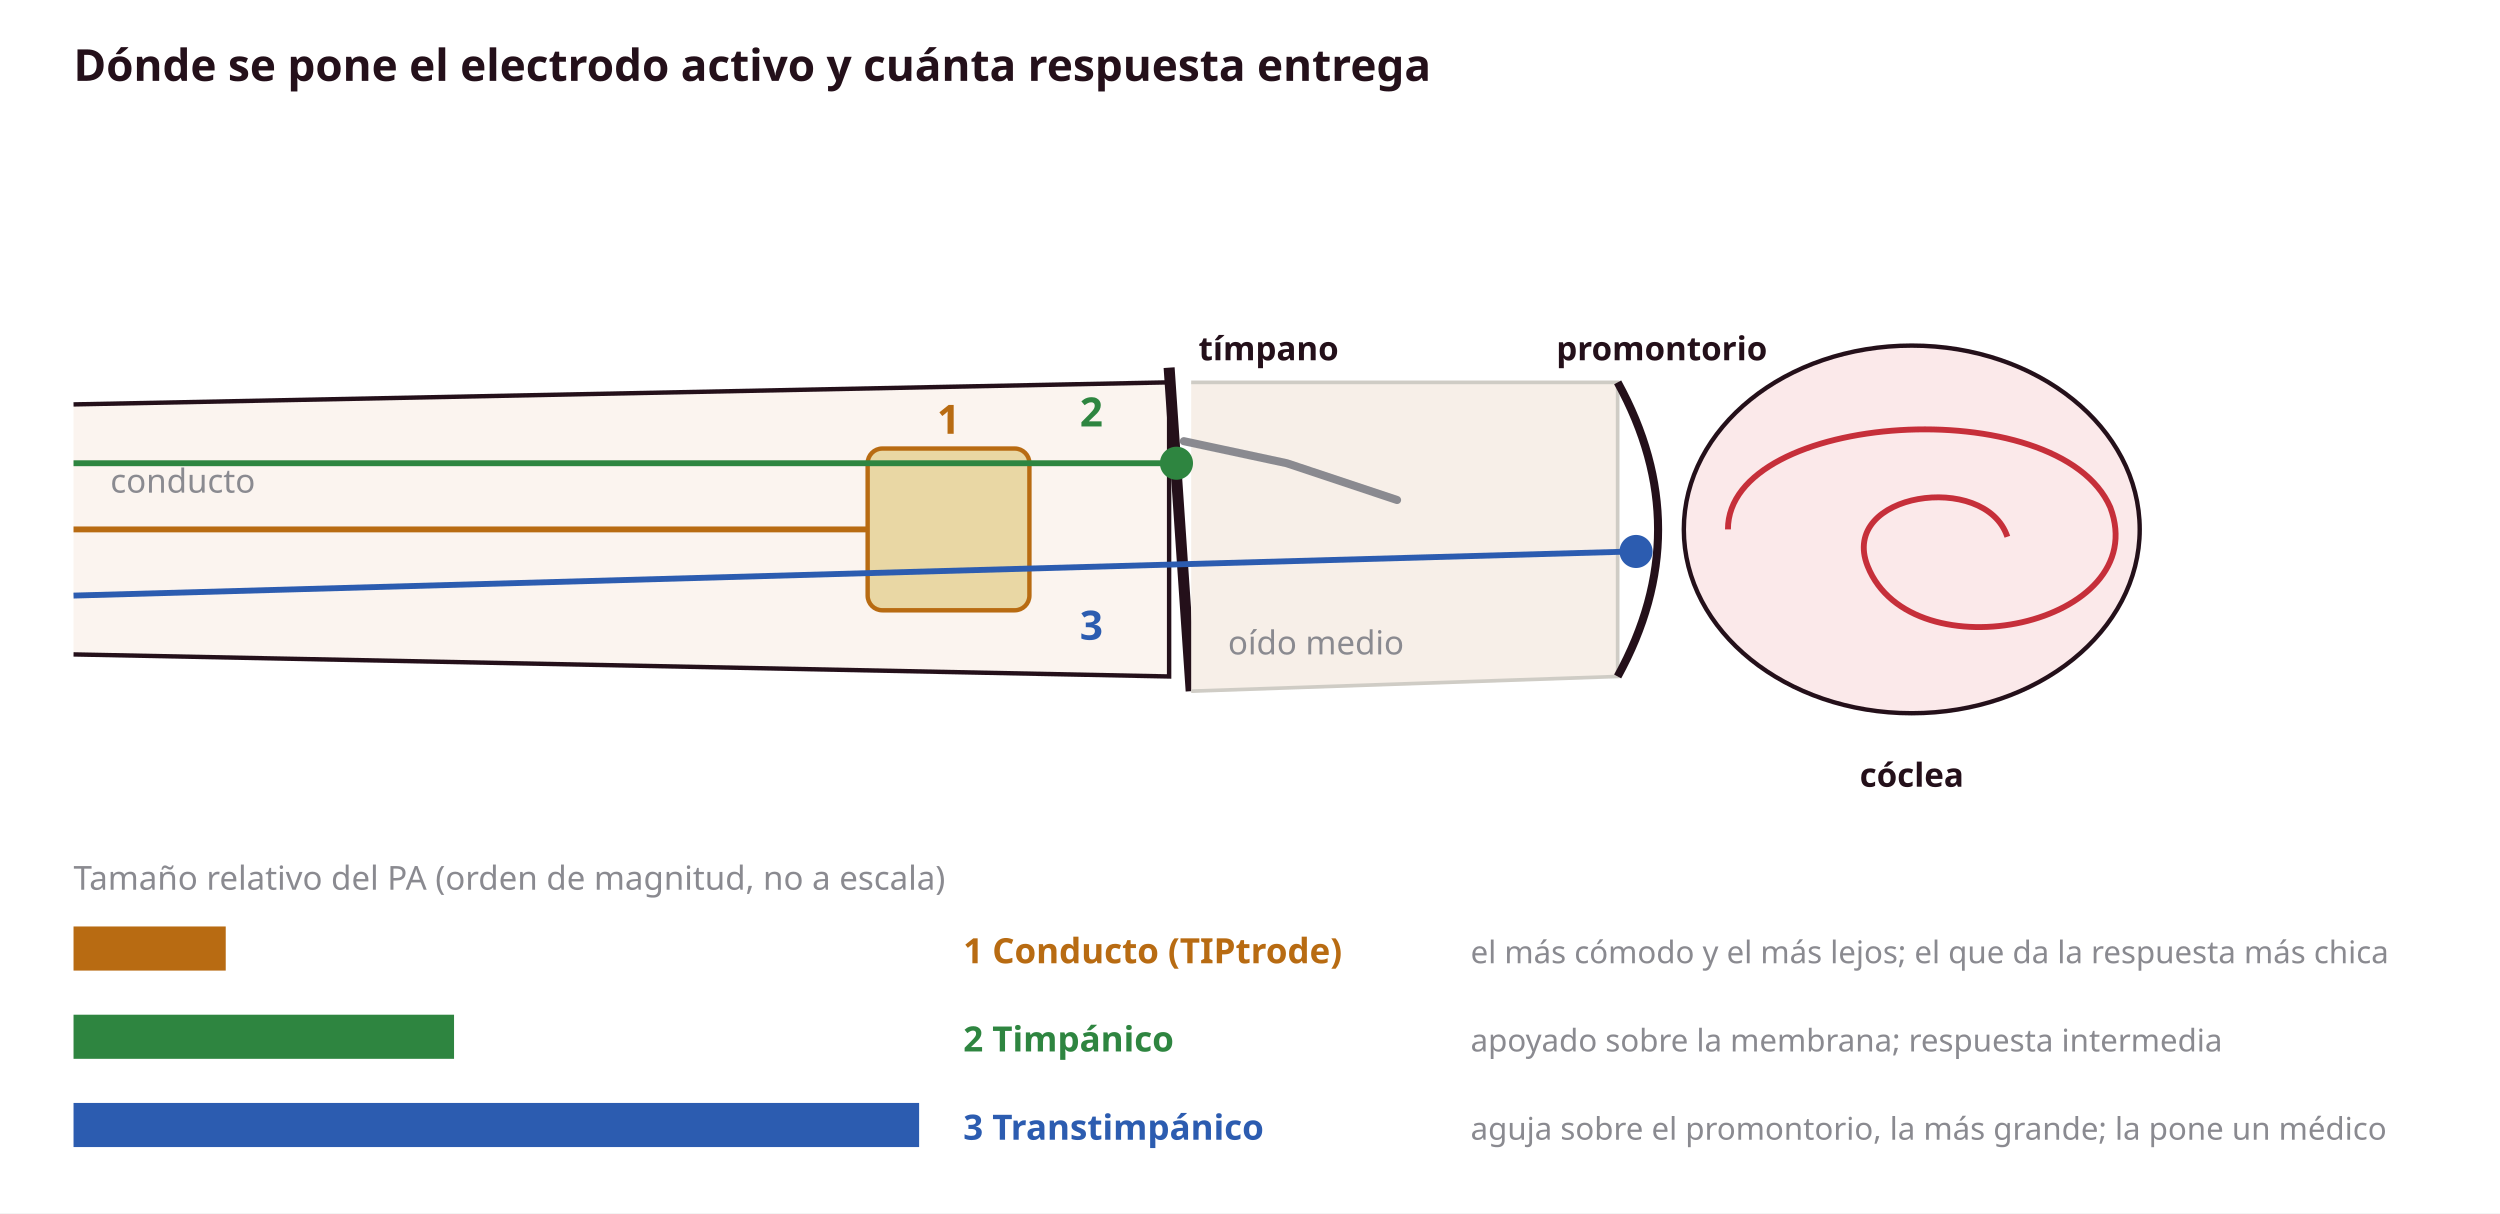
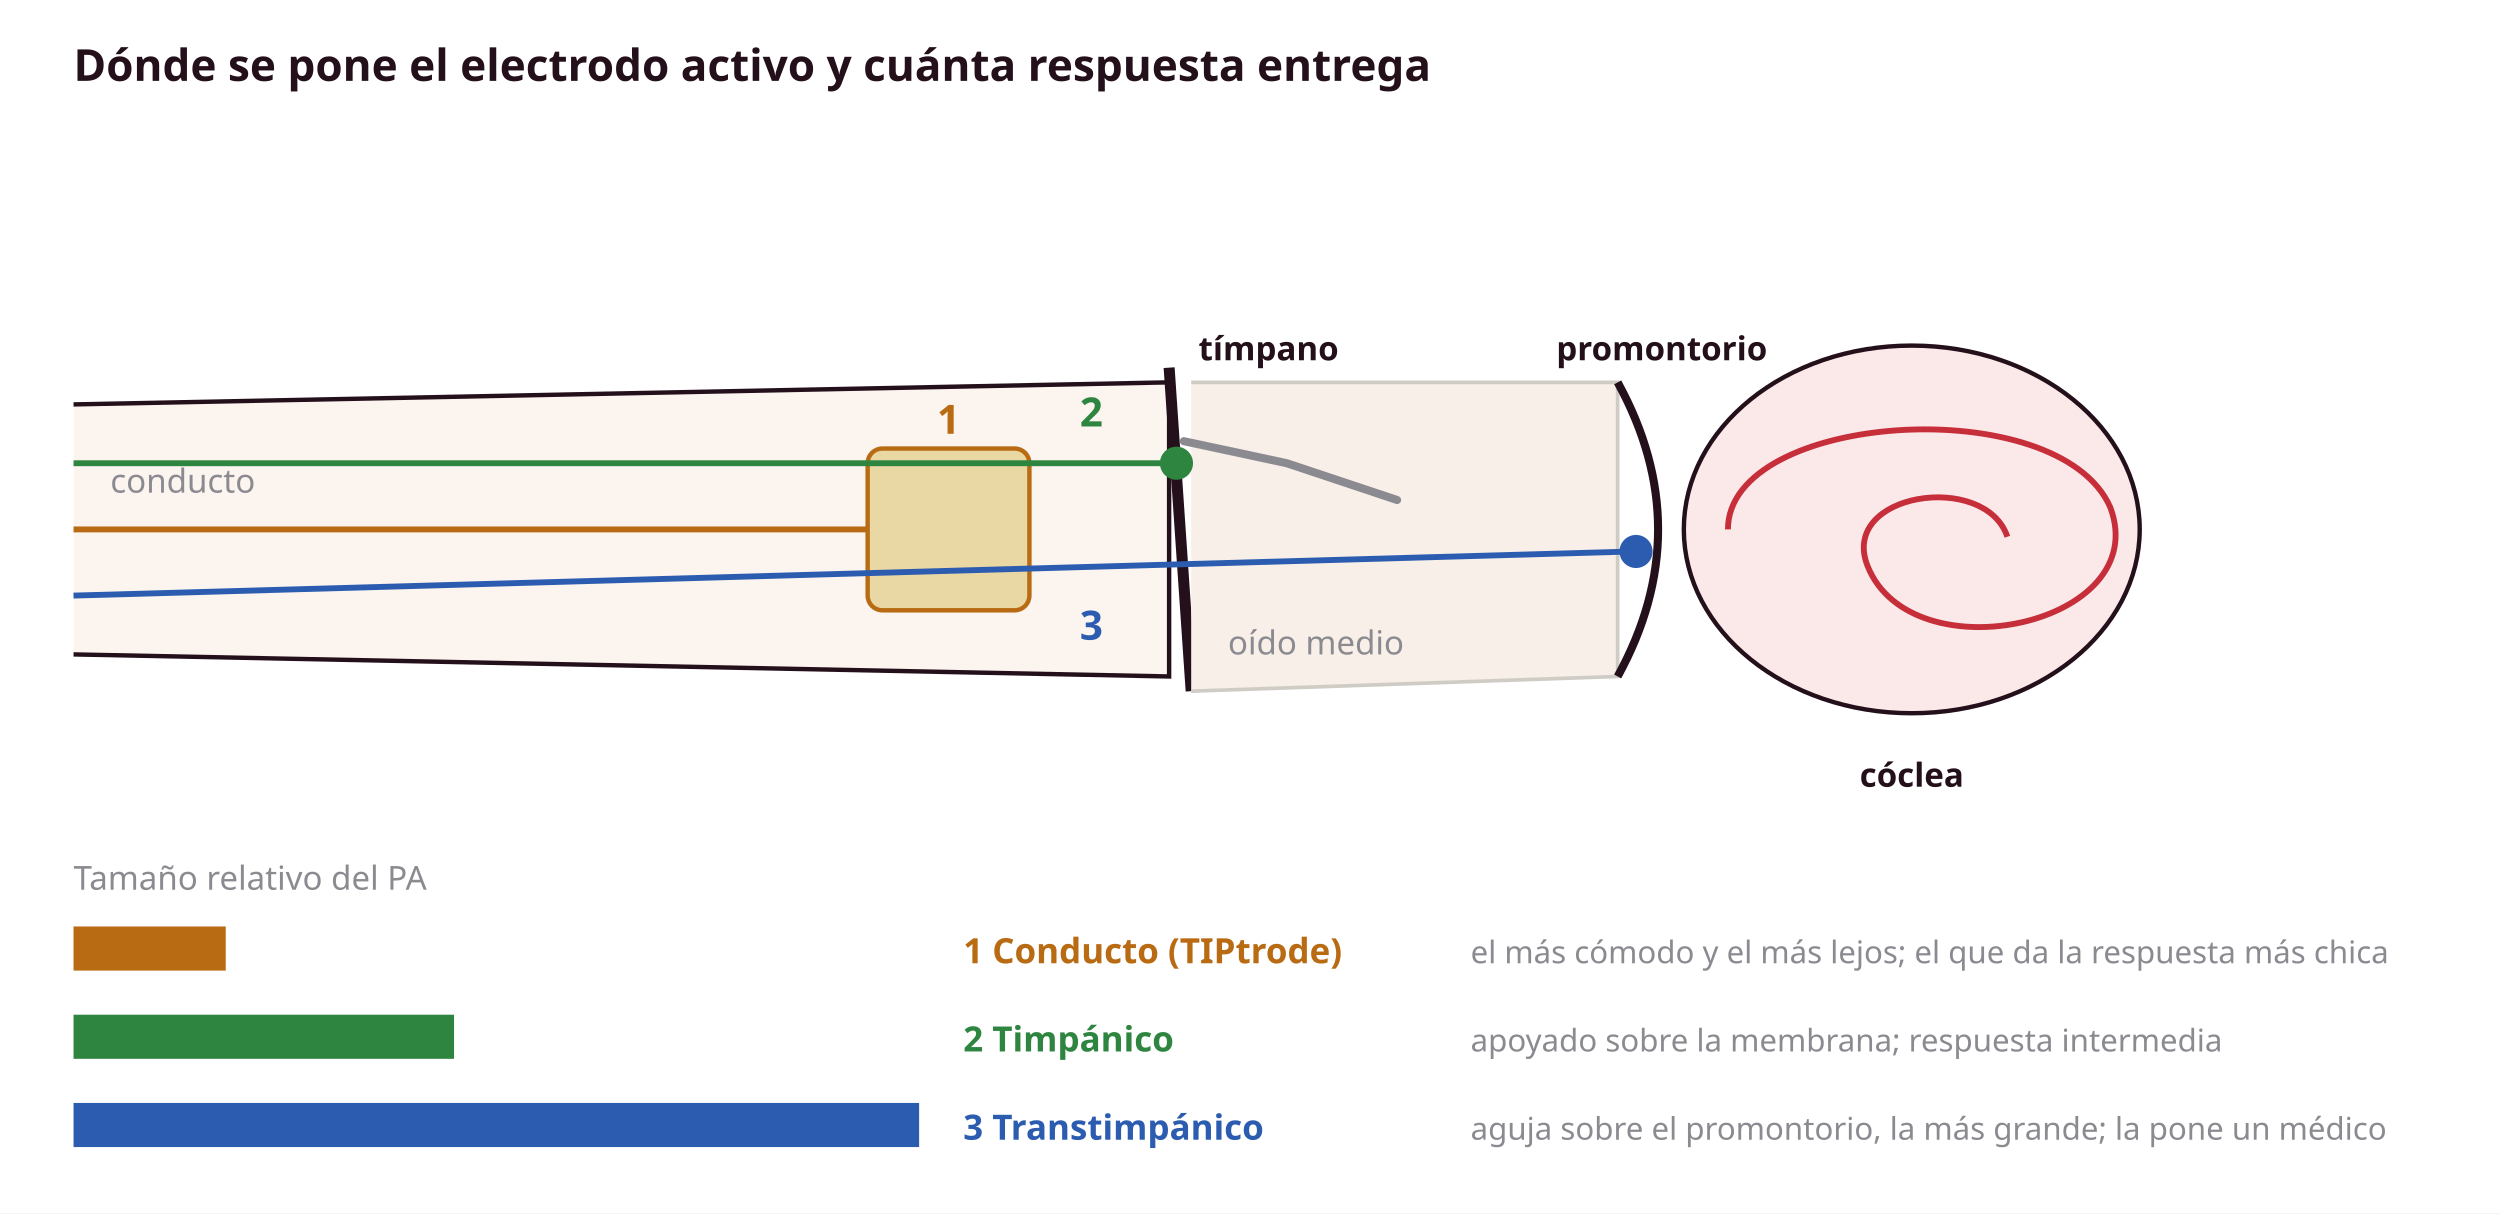
<svg xmlns="http://www.w3.org/2000/svg" viewBox="0 0 680 330" width="680" height="330">
  <defs>
    <marker id="aink" markerWidth="6" markerHeight="6" refX="5" refY="3" markerUnits="userSpaceOnUse" orient="auto">
      <path d="M0,0 L6,3 L0,6 z" fill="#24101a" />
    </marker>
    <marker id="ared" markerWidth="6" markerHeight="6" refX="5" refY="3" markerUnits="userSpaceOnUse" orient="auto">
      <path d="M0,0 L6,3 L0,6 z" fill="#c62f3a" />
    </marker>
    <marker id="ablue" markerWidth="6" markerHeight="6" refX="5" refY="3" markerUnits="userSpaceOnUse" orient="auto">
      <path d="M0,0 L6,3 L0,6 z" fill="#2c5cb0" />
    </marker>
    <marker id="agrey" markerWidth="6" markerHeight="6" refX="5" refY="3" markerUnits="userSpaceOnUse" orient="auto">
      <path d="M0,0 L6,3 L0,6 z" fill="#8a8a90" />
    </marker>
    <marker id="agreen" markerWidth="6" markerHeight="6" refX="5" refY="3" markerUnits="userSpaceOnUse" orient="auto">
      <path d="M0,0 L6,3 L0,6 z" fill="#2e8540" />
    </marker>
  </defs>
  <rect width="680" height="330" fill="#fff" />
  <text x="20.0" y="22.0" font-family="'Plus Jakarta Sans', sans-serif" font-size="12" fill="#24101a" text-anchor="start" font-weight="700">Dónde se pone el electrodo activo y cuánta respuesta entrega</text>
  <path d="M20,110 L318,104 L318,184 L20,178" fill="#fbf4ef" stroke="#24101a" stroke-width="1.2" />
  <text x="30.0" y="134.0" font-family="'Plus Jakarta Sans', sans-serif" font-size="9" fill="#8a8a90" text-anchor="start" font-weight="400">conducto</text>
  <line x1="318.0" y1="100.0" x2="324.0" y2="188.0" stroke="#24101a" stroke-width="3" />
  <text x="326.0" y="98.0" font-family="'Plus Jakarta Sans', sans-serif" font-size="9" fill="#24101a" text-anchor="start" font-weight="700">tímpano</text>
  <path d="M324,104 L440,104 L440,184 L324,188" fill="#f7efe8" stroke="#cfccc5" stroke-width="1" />
  <text x="334.0" y="178.0" font-family="'Plus Jakarta Sans', sans-serif" font-size="9" fill="#8a8a90" text-anchor="start" font-weight="400">oído medio</text>
  <polyline points="322.0,120.0 350.0,126.0 380.0,136.0" fill="none" stroke="#8a8a90" stroke-width="2.2" stroke-linejoin="round" stroke-linecap="round" />
  <path d="M440,104 Q462,144 440,184" fill="none" stroke="#24101a" stroke-width="2.2" />
  <ellipse cx="520" cy="144" rx="62" ry="50" fill="#fbe9ea" stroke="#24101a" stroke-width="1.2" />
  <path d="M470,144 C470,112 560,106 574,138 C586,170 520,184 508,154 C500,134 540,128 546,146" fill="none" stroke="#c62f3a" stroke-width="1.6" />
  <text x="520.0" y="214.0" font-family="'Plus Jakarta Sans', sans-serif" font-size="9" fill="#24101a" text-anchor="middle" font-weight="700">cóclea</text>
  <text x="452.0" y="98.0" font-family="'Plus Jakarta Sans', sans-serif" font-size="9" fill="#24101a" text-anchor="middle" font-weight="700">promontorio</text>
  <rect x="236.0" y="122.0" width="44.0" height="44.0" rx="4" fill="#e9d7a4" stroke="#b86b12" stroke-width="1.2" />
  <line x1="20.0" y1="144.0" x2="236.0" y2="144.0" stroke="#b86b12" stroke-width="1.6" />
  <text x="258.0" y="118.0" font-family="'Plus Jakarta Sans', sans-serif" font-size="11" fill="#b86b12" text-anchor="middle" font-weight="700">1</text>
  <line x1="20.0" y1="126.0" x2="320.0" y2="126.0" stroke="#2e8540" stroke-width="1.6" />
  <circle cx="320" cy="126" r="4.5" fill="#2e8540" />
  <text x="300.0" y="116.0" font-family="'Plus Jakarta Sans', sans-serif" font-size="11" fill="#2e8540" text-anchor="end" font-weight="700">2</text>
  <line x1="20.0" y1="162.0" x2="444.0" y2="150.0" stroke="#2c5cb0" stroke-width="1.6" />
  <circle cx="445" cy="150" r="4.5" fill="#2c5cb0" />
  <text x="300.0" y="174.0" font-family="'Plus Jakarta Sans', sans-serif" font-size="11" fill="#2c5cb0" text-anchor="end" font-weight="700">3</text>
-   <text x="20.0" y="242.0" font-family="'Plus Jakarta Sans', sans-serif" font-size="9" fill="#8a8a90" text-anchor="start" font-weight="400">Tamaño relativo del PA (orden de magnitud, no a escala)</text>
+   <text x="20.0" y="242.0" font-family="'Plus Jakarta Sans', sans-serif" font-size="9" fill="#8a8a90" text-anchor="start" font-weight="400">Tamaño relativo del PA</text>
  <rect x="20.0" y="252.0" width="41.4" height="12.0" rx="0" fill="#b86b12" stroke="#b86b12" stroke-width="0" />
  <text x="262.0" y="262.0" font-family="'Plus Jakarta Sans', sans-serif" font-size="9.5" fill="#b86b12" text-anchor="start" font-weight="700">1  Conducto (TIPtrode)</text>
  <text x="400.0" y="262.0" font-family="'Plus Jakarta Sans', sans-serif" font-size="8.5" fill="#8a8a90" text-anchor="start" font-weight="400">el más cómodo y el más lejos; el que da la respuesta más chica</text>
  <rect x="20.0" y="276.0" width="103.5" height="12.0" rx="0" fill="#2e8540" stroke="#2e8540" stroke-width="0" />
  <text x="262.0" y="286.0" font-family="'Plus Jakarta Sans', sans-serif" font-size="9.5" fill="#2e8540" text-anchor="start" font-weight="700">2  Timpánico</text>
  <text x="400.0" y="286.0" font-family="'Plus Jakarta Sans', sans-serif" font-size="8.5" fill="#8a8a90" text-anchor="start" font-weight="400">apoyado sobre la membrana; respuesta intermedia</text>
  <rect x="20.0" y="300.0" width="230.0" height="12.0" rx="0" fill="#2c5cb0" stroke="#2c5cb0" stroke-width="0" />
  <text x="262.0" y="310.0" font-family="'Plus Jakarta Sans', sans-serif" font-size="9.5" fill="#2c5cb0" text-anchor="start" font-weight="700">3  Transtimpánico</text>
  <text x="400.0" y="310.0" font-family="'Plus Jakarta Sans', sans-serif" font-size="8.5" fill="#8a8a90" text-anchor="start" font-weight="400">aguja sobre el promontorio, la más grande; la pone un médico</text>
</svg>
